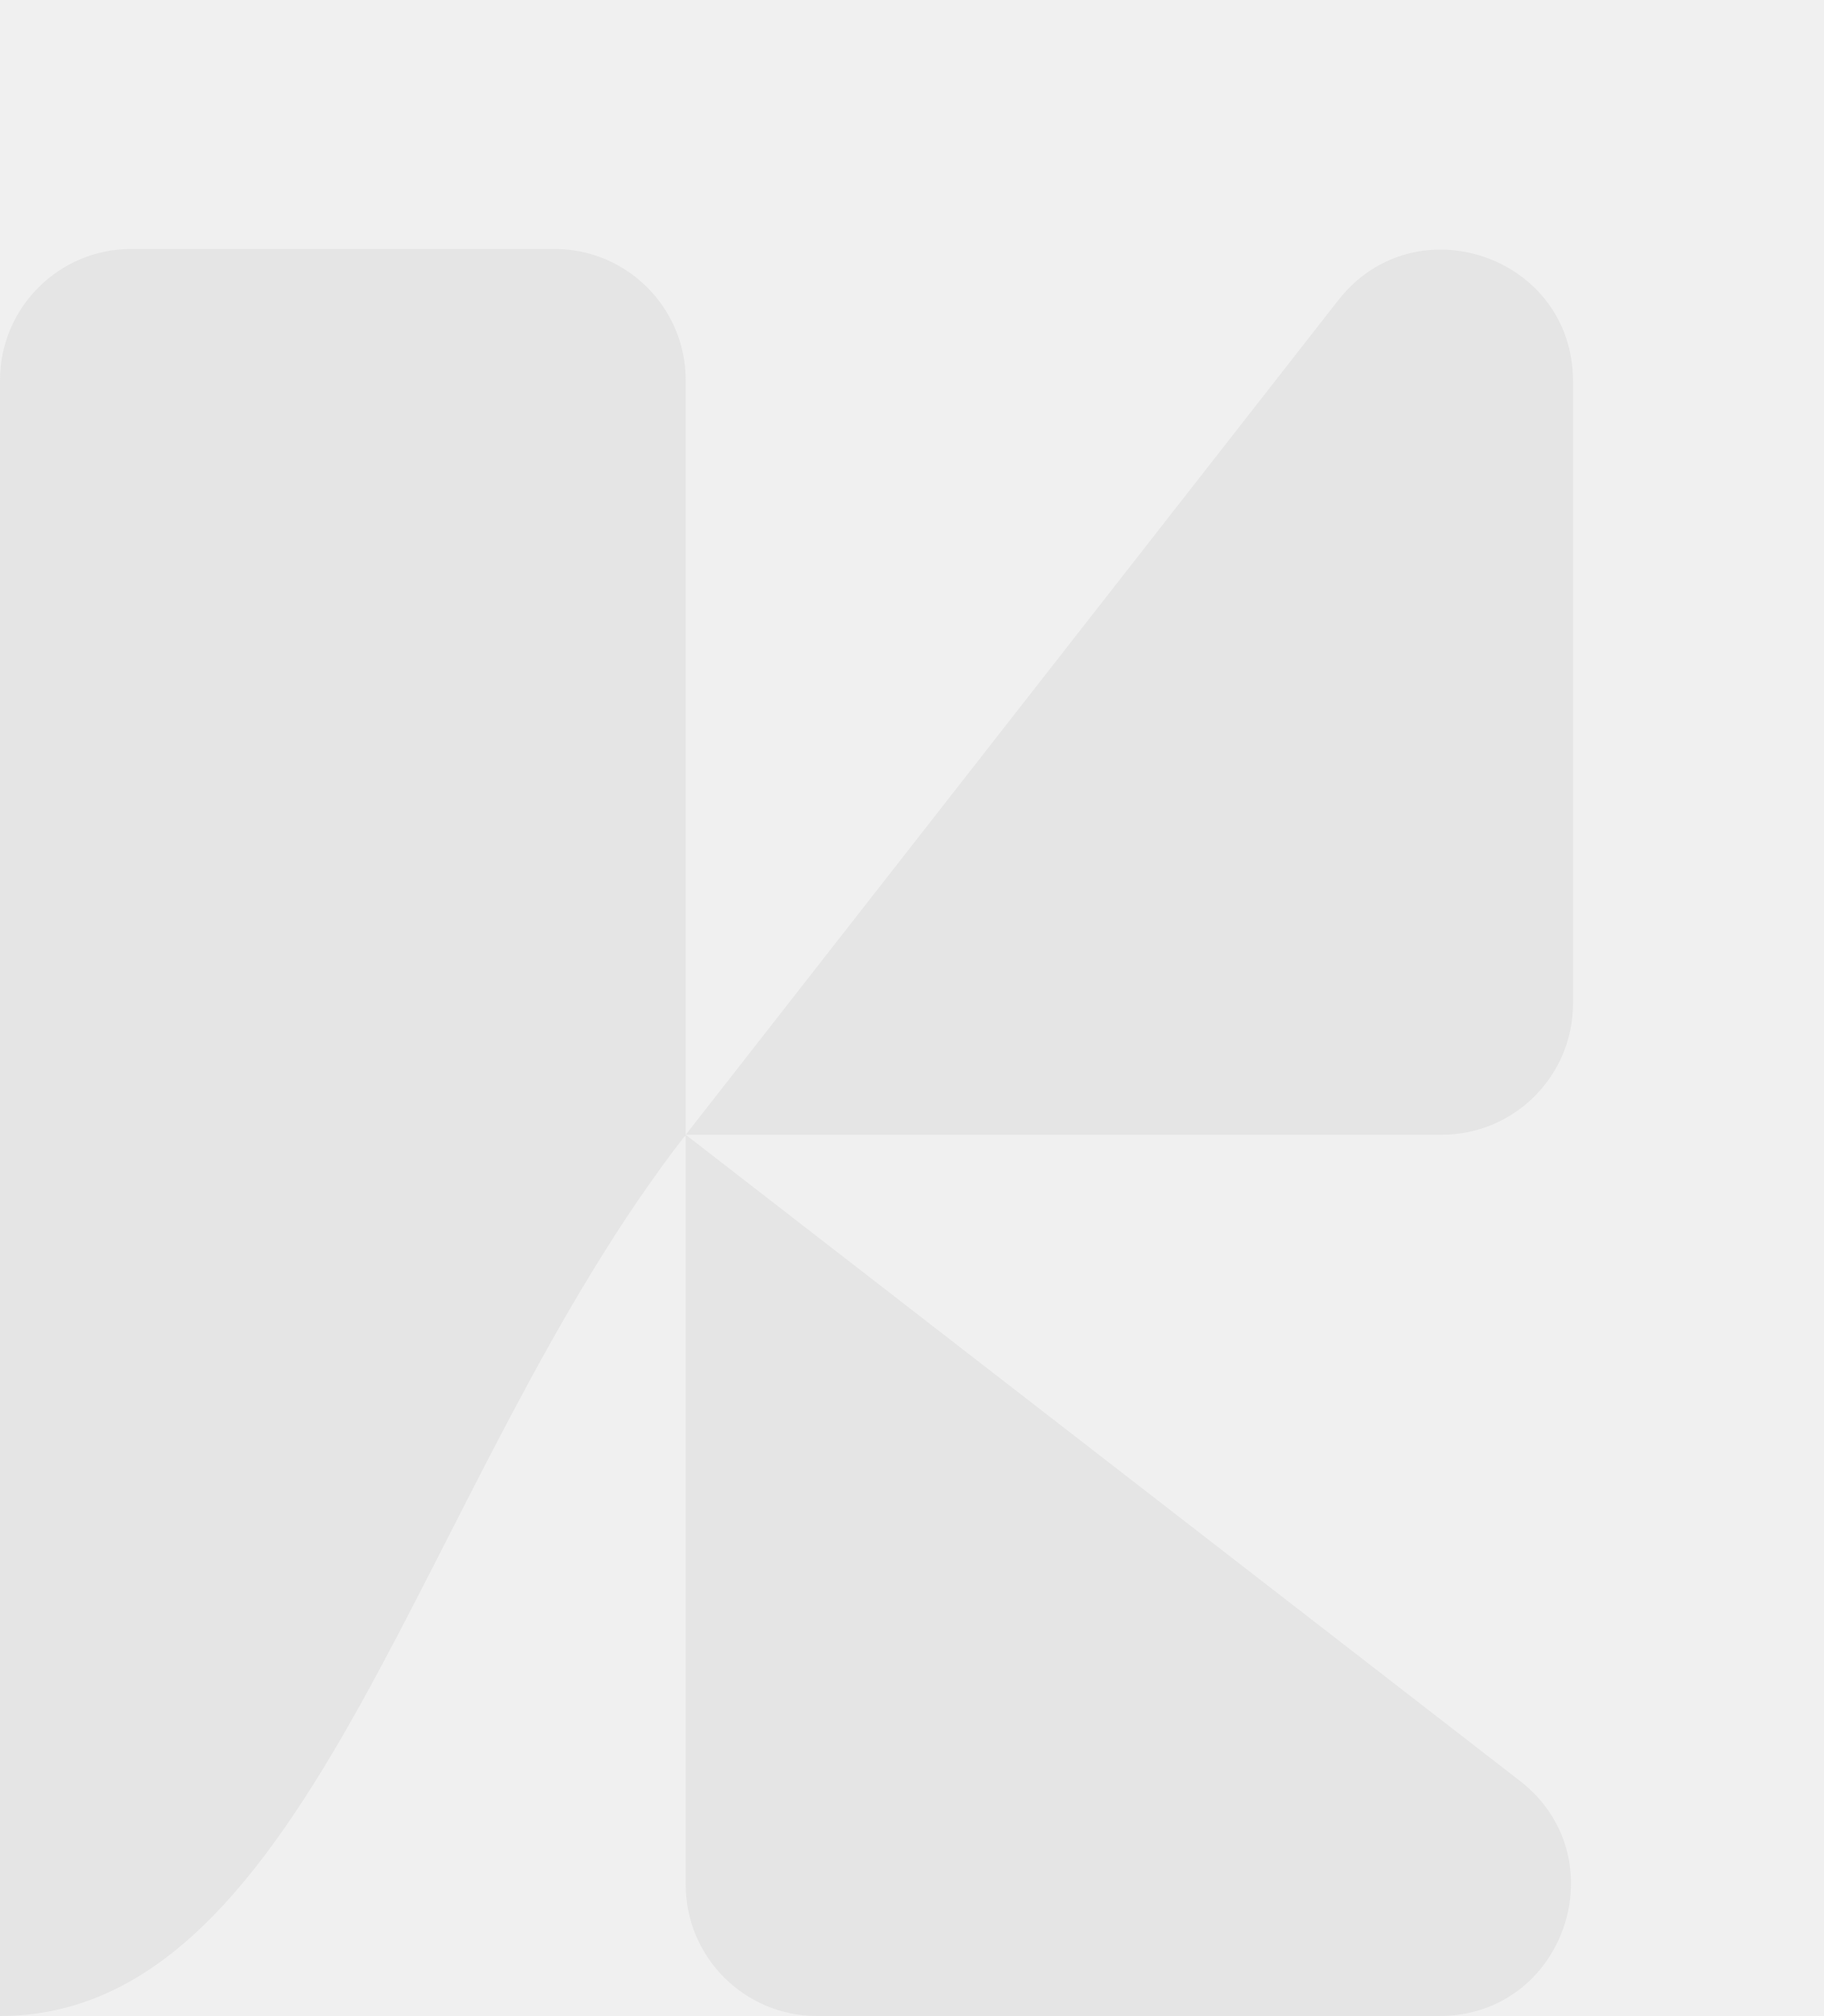
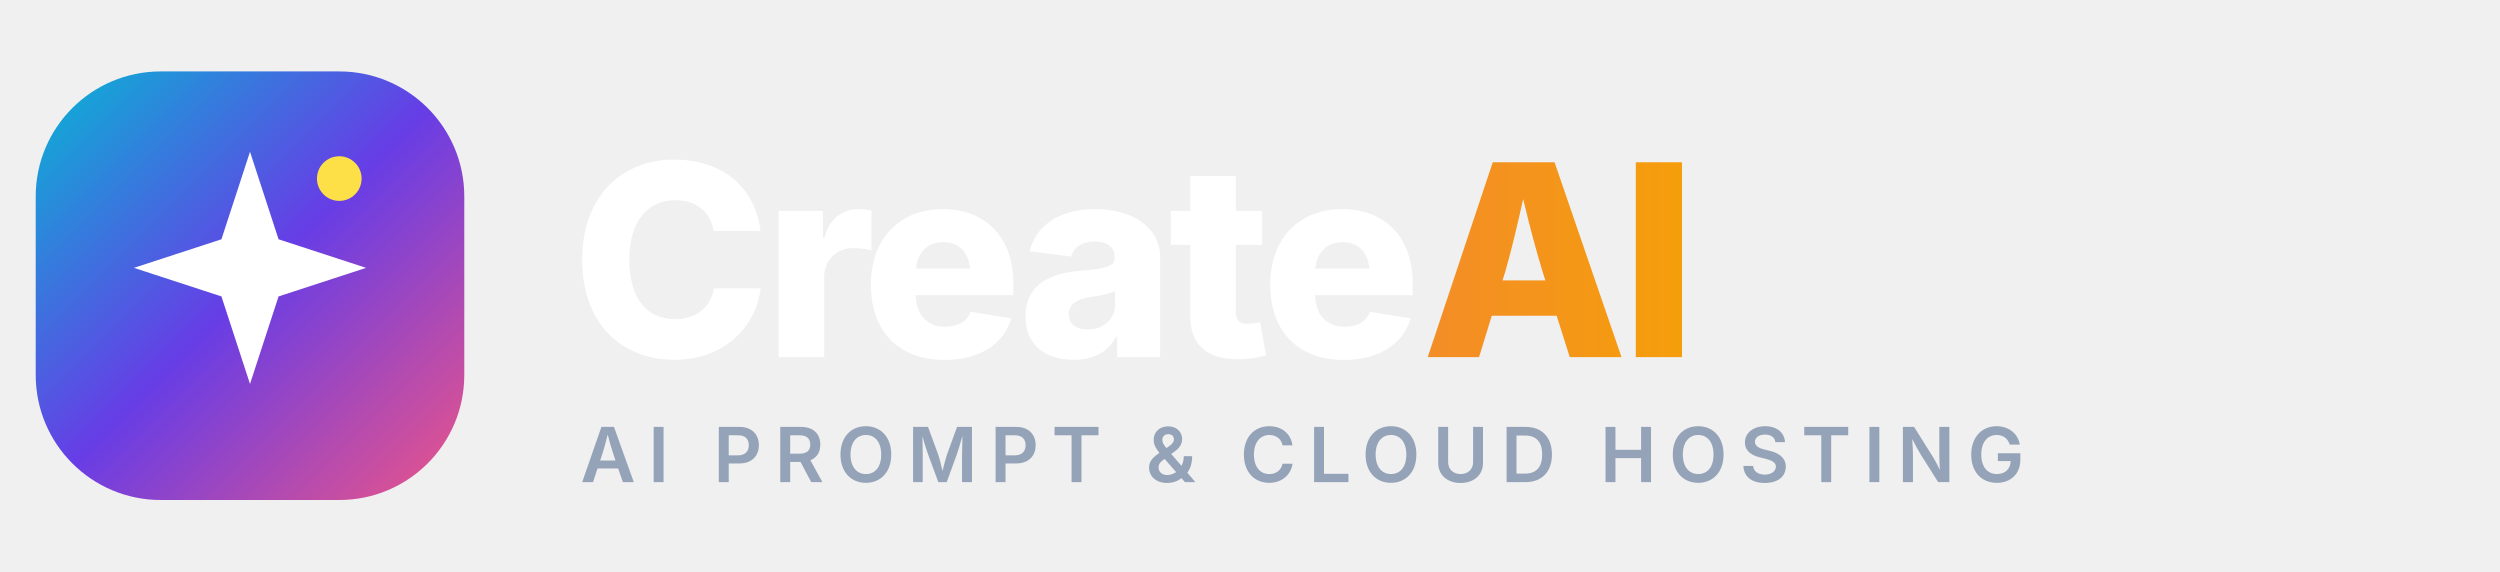
- <svg xmlns="http://www.w3.org/2000/svg" width="1194" height="1320" viewBox="0 0 1194 1320" fill="none">
-   <path d="M0 249C0 201.503 38.504 163 86 163H363C410.496 163 449 201.504 449 249V744H0V249Z" fill="#E5E5E5" />
-   <path d="M535 1320H942.511C1024.49 1320 1059.98 1216.2 995.171 1166.01L449 743V1234C449 1281.5 487.504 1320 535 1320Z" fill="#E5E5E5" />
-   <path d="M1030 657L1030 249.591C1030 167.818 926.625 132.199 876.253 196.616L449 743L944 743C991.496 743 1030 704.496 1030 657Z" fill="#E5E5E5" />
-   <path d="M449 743H0V1320C206 1320 273.655 968.333 449 743Z" fill="#E5E5E5" />
+ <svg xmlns="http://www.w3.org/2000/svg" viewBox="0 0 280 64" width="280" height="64">
+   <defs>
+     <linearGradient id="caiGrad" x1="0%" y1="0%" x2="100%" y2="100%">
+       <stop offset="0%" stop-color="#06b6d4" />
+       <stop offset="50%" stop-color="#673de6" />
+       <stop offset="100%" stop-color="#ee5586" />
+     </linearGradient>
+     <linearGradient id="caiAiGrad" x1="0%" y1="0%" x2="100%" y2="0%">
+       <stop offset="0%" stop-color="#ee5586" />
+       <stop offset="100%" stop-color="#f59e0b" />
+     </linearGradient>
+   </defs>
+   <rect x="4" y="8" width="48" height="48" rx="14" fill="url(#caiGrad)" />
+   <path d="M28 17L31.2 26.8L41 30L31.2 33.2L28 43L24.8 33.2L15 30L24.8 26.8L28 17Z" fill="#ffffff" />
+   <circle cx="38" cy="20" r="2.5" fill="#fde047" />
+   <text x="64" y="40" fill="#ffffff" font-family="'Inter', 'Prompt', 'Segoe UI', Arial, sans-serif" font-size="30" font-weight="800" letter-spacing="-0.8">Create<tspan fill="url(#caiAiGrad)">AI</tspan>
+   </text>
+   <text x="65" y="54" fill="#94a3b8" font-family="'Inter', 'Prompt', Arial, sans-serif" font-size="8.5" font-weight="600" letter-spacing="1.4">AI PROMPT &amp; CLOUD HOSTING</text>
</svg>
